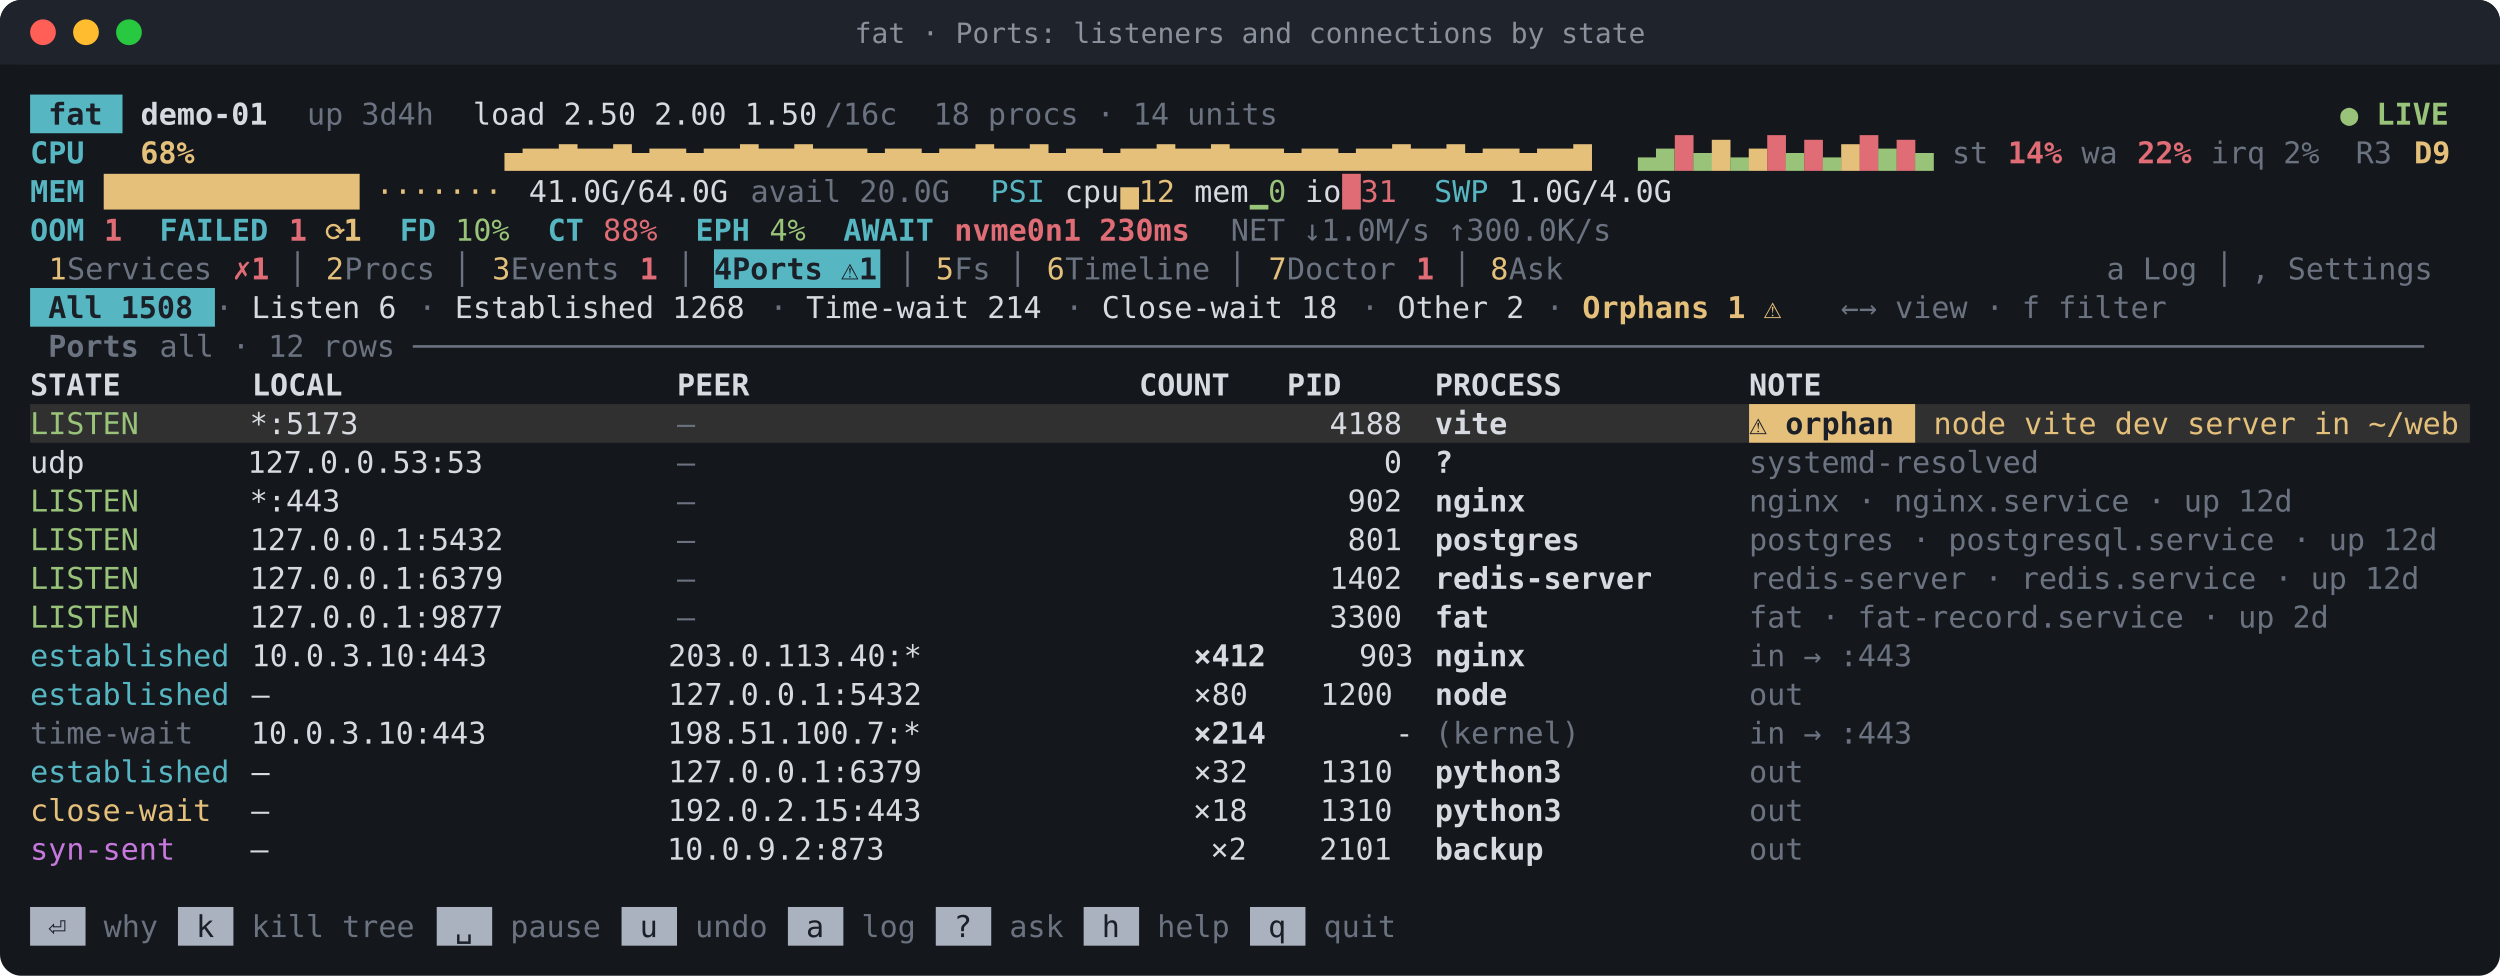
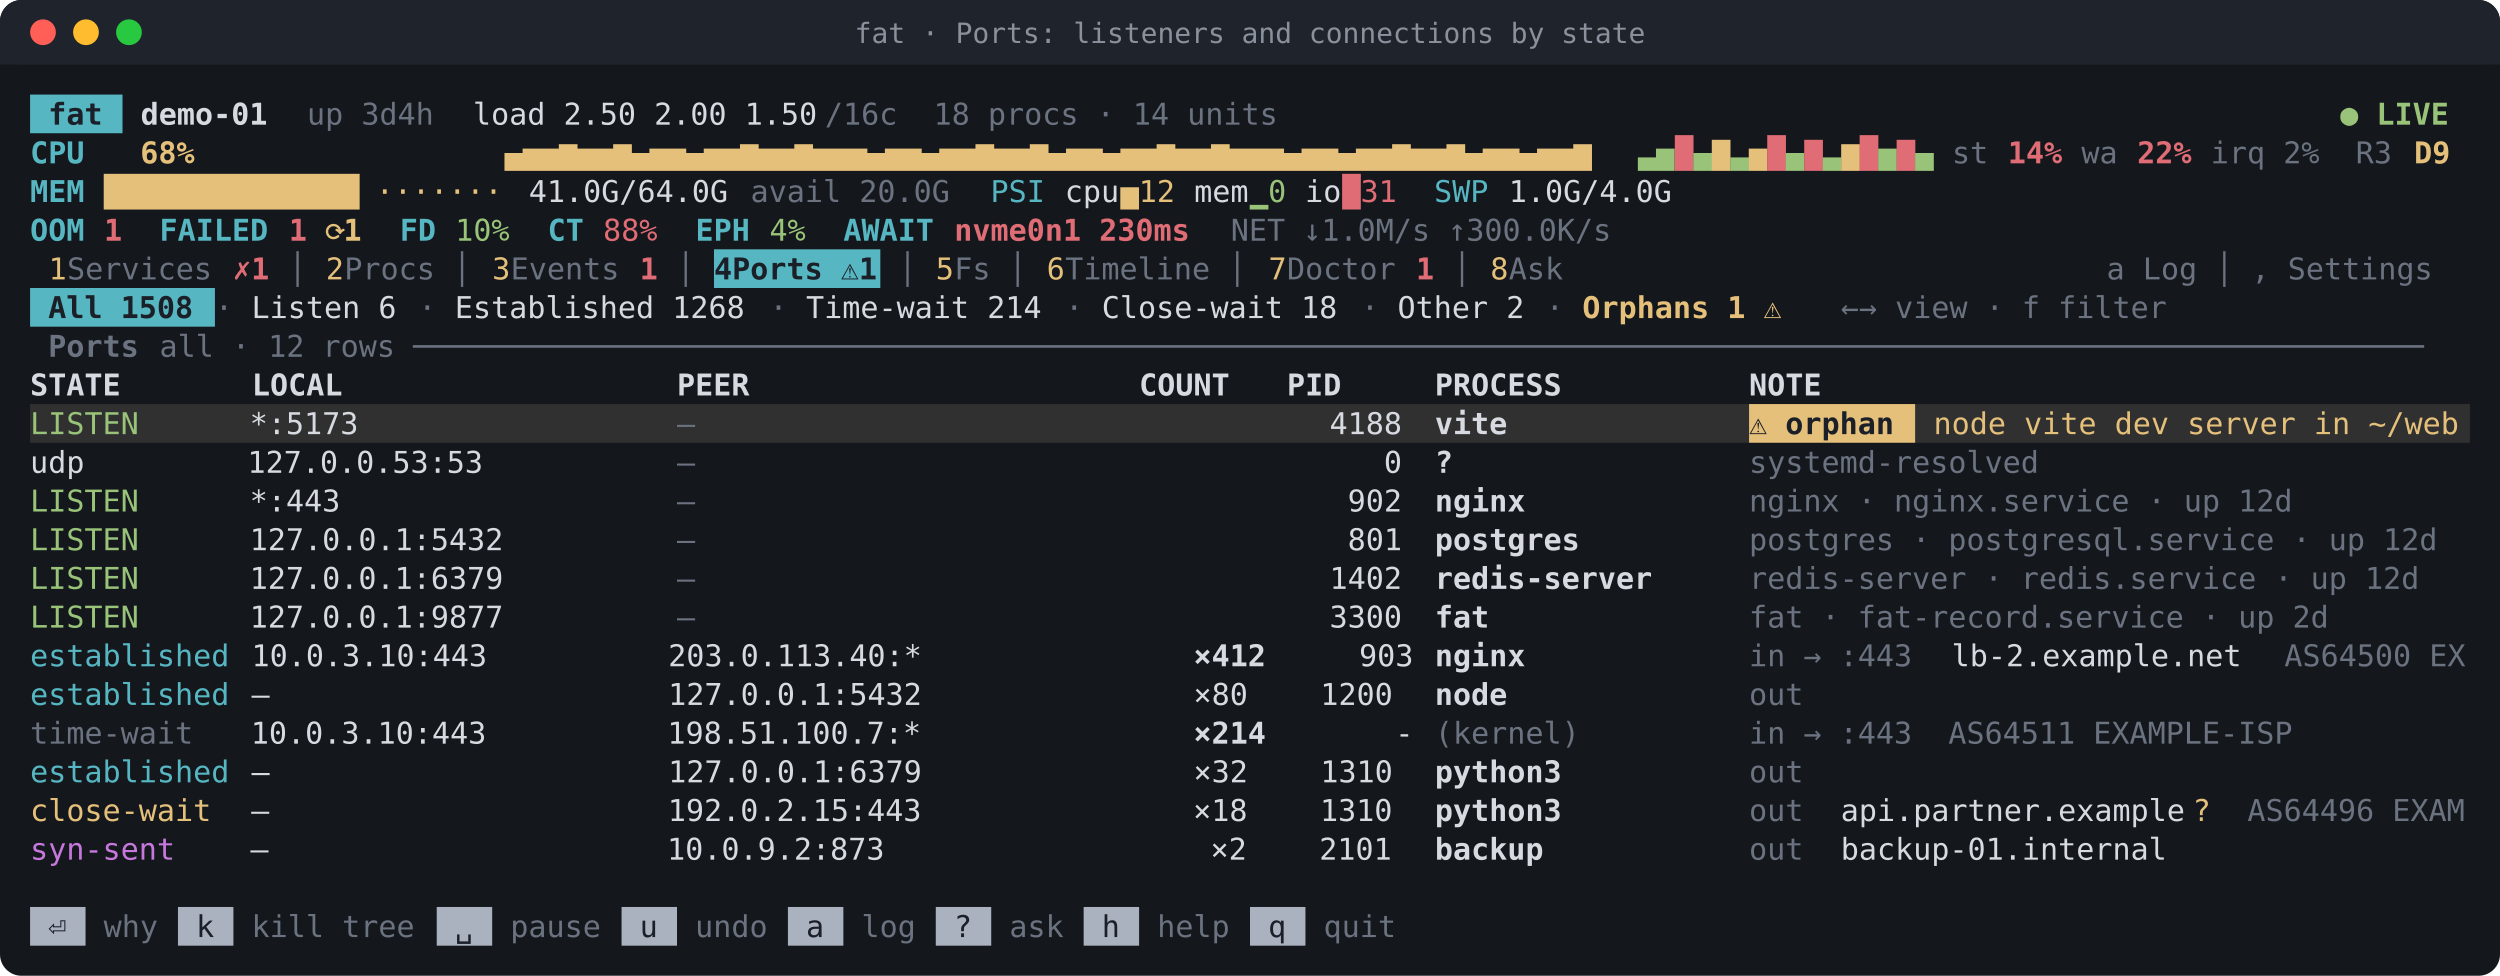
<svg xmlns="http://www.w3.org/2000/svg" width="1163.2" height="454" viewBox="0 0 1163.2 454" role="img" aria-label="fat · Ports: listeners and connections by state">
  <style>text{font-family:ui-monospace,SFMono-Regular,Menlo,Consolas,"DejaVu Sans Mono",monospace;font-size:14px;white-space:pre}.b{font-weight:700}.i{font-style:italic}.u{text-decoration:underline}</style>
  <rect width="1163.2" height="454" rx="10" fill="#14171c" />
  <rect width="1163.2" height="30" rx="10" fill="#1f232b" />
  <rect y="20" width="1163.2" height="10" fill="#1f232b" />
  <circle cx="20" cy="15" r="6" fill="#ff5f57" />
  <circle cx="40" cy="15" r="6" fill="#febc2e" />
  <circle cx="60" cy="15" r="6" fill="#28c840" />
  <text x="581.6" y="20" fill="#8b919c" text-anchor="middle" style="font-size:13px">fat · Ports: listeners and connections by state</text>
  <rect x="14.0" y="44.0" width="43.0" height="18" fill="#56b6c2" />
  <text x="14.0" y="58.0" fill="#1b1f27" class="b" textLength="43.0" lengthAdjust="spacingAndGlyphs" xml:space="preserve"> fat </text>
  <text x="57.0" y="58.0" fill="#d7dae0" class="b" textLength="77.4" lengthAdjust="spacingAndGlyphs" xml:space="preserve"> demo-01 </text>
  <text x="134.4" y="58.0" fill="#6b7280" textLength="68.8" lengthAdjust="spacingAndGlyphs" xml:space="preserve"> up 3d4h</text>
  <text x="203.2" y="58.0" fill="#d7dae0" textLength="180.6" lengthAdjust="spacingAndGlyphs" xml:space="preserve">  load 2.50 2.00 1.50</text>
  <text x="383.8" y="58.0" fill="#6b7280" textLength="215.0" lengthAdjust="spacingAndGlyphs" xml:space="preserve">/16c  18 procs · 14 units</text>
  <text x="1080.4" y="58.0" fill="#98c379" class="b" textLength="68.8" lengthAdjust="spacingAndGlyphs" xml:space="preserve"> ● LIVE </text>
  <text x="14.0" y="76.0" fill="#56b6c2" class="b" textLength="34.4" lengthAdjust="spacingAndGlyphs" xml:space="preserve">CPU </text>
  <text x="48.4" y="76.0" fill="#e5c07b" class="b" textLength="51.6" lengthAdjust="spacingAndGlyphs" xml:space="preserve">  68% </text>
  <text x="100.0" y="76.0" fill="#e5c07b" textLength="653.6" lengthAdjust="spacingAndGlyphs" xml:space="preserve">                ▄▅▅▆▅▅▆▄▅▅▄▅▅▆▅▅▆▅▅▅▄▅▅▄▅▅▆▅▅▆▄▅▅▄▅▅▆▅▅▆▅▅▅▄▅▅▄▅▅▆▅▅▆▄▅▅▄▅▅▆</text>
  <text x="762.2" y="76.0" fill="#98c379" textLength="17.2" lengthAdjust="spacingAndGlyphs" xml:space="preserve">▃▅</text>
  <text x="779.4" y="76.0" fill="#e06c75" textLength="8.6" lengthAdjust="spacingAndGlyphs" xml:space="preserve">█</text>
  <text x="788.0" y="76.0" fill="#98c379" textLength="8.6" lengthAdjust="spacingAndGlyphs" xml:space="preserve">▄</text>
  <text x="796.6" y="76.0" fill="#e5c07b" textLength="8.6" lengthAdjust="spacingAndGlyphs" xml:space="preserve">▇</text>
  <text x="805.2" y="76.0" fill="#98c379" textLength="8.6" lengthAdjust="spacingAndGlyphs" xml:space="preserve">▃</text>
  <text x="813.8" y="76.0" fill="#e5c07b" textLength="8.6" lengthAdjust="spacingAndGlyphs" xml:space="preserve">▅</text>
  <text x="822.4" y="76.0" fill="#e06c75" textLength="8.6" lengthAdjust="spacingAndGlyphs" xml:space="preserve">█</text>
  <text x="831.0" y="76.0" fill="#98c379" textLength="8.6" lengthAdjust="spacingAndGlyphs" xml:space="preserve">▄</text>
  <text x="839.6" y="76.0" fill="#e06c75" textLength="8.6" lengthAdjust="spacingAndGlyphs" xml:space="preserve">▇</text>
  <text x="848.2" y="76.0" fill="#98c379" textLength="8.6" lengthAdjust="spacingAndGlyphs" xml:space="preserve">▃</text>
  <text x="856.8" y="76.0" fill="#e5c07b" textLength="8.6" lengthAdjust="spacingAndGlyphs" xml:space="preserve">▆</text>
  <text x="865.4" y="76.0" fill="#e06c75" textLength="8.6" lengthAdjust="spacingAndGlyphs" xml:space="preserve">█</text>
  <text x="874.0" y="76.0" fill="#98c379" textLength="8.6" lengthAdjust="spacingAndGlyphs" xml:space="preserve">▅</text>
  <text x="882.6" y="76.0" fill="#e06c75" textLength="8.6" lengthAdjust="spacingAndGlyphs" xml:space="preserve">▇</text>
  <text x="891.2" y="76.0" fill="#98c379" textLength="8.6" lengthAdjust="spacingAndGlyphs" xml:space="preserve">▄</text>
  <text x="899.8" y="76.0" fill="#6b7280" textLength="34.4" lengthAdjust="spacingAndGlyphs" xml:space="preserve"> st </text>
  <text x="934.2" y="76.0" fill="#e06c75" class="b" textLength="25.8" lengthAdjust="spacingAndGlyphs" xml:space="preserve">14%</text>
  <text x="960.0" y="76.0" fill="#6b7280" textLength="34.4" lengthAdjust="spacingAndGlyphs" xml:space="preserve"> wa </text>
  <text x="994.4" y="76.0" fill="#e06c75" class="b" textLength="25.8" lengthAdjust="spacingAndGlyphs" xml:space="preserve">22%</text>
  <text x="1020.2" y="76.0" fill="#6b7280" textLength="94.6" lengthAdjust="spacingAndGlyphs" xml:space="preserve"> irq 2%  R3</text>
  <text x="1114.8" y="76.0" fill="#e5c07b" class="b" textLength="25.8" lengthAdjust="spacingAndGlyphs" xml:space="preserve"> D9</text>
  <text x="14.0" y="94.0" fill="#56b6c2" class="b" textLength="34.4" lengthAdjust="spacingAndGlyphs" xml:space="preserve">MEM </text>
  <text x="48.4" y="94.0" fill="#e5c07b" textLength="189.2" lengthAdjust="spacingAndGlyphs" xml:space="preserve">██████████████▏·······</text>
  <text x="237.6" y="94.0" fill="#d7dae0" textLength="103.2" lengthAdjust="spacingAndGlyphs" xml:space="preserve"> 41.0G/64.0G</text>
  <text x="340.8" y="94.0" fill="#6b7280" textLength="103.2" lengthAdjust="spacingAndGlyphs" xml:space="preserve"> avail 20.0G</text>
  <text x="444.0" y="94.0" fill="#56b6c2" textLength="43.0" lengthAdjust="spacingAndGlyphs" xml:space="preserve">  PSI</text>
  <text x="487.0" y="94.0" fill="#d7dae0" textLength="34.4" lengthAdjust="spacingAndGlyphs" xml:space="preserve"> cpu</text>
  <text x="521.4" y="94.0" fill="#e5c07b" textLength="25.8" lengthAdjust="spacingAndGlyphs" xml:space="preserve">▅12</text>
  <text x="547.2" y="94.0" fill="#d7dae0" textLength="34.4" lengthAdjust="spacingAndGlyphs" xml:space="preserve"> mem</text>
  <text x="581.6" y="94.0" fill="#98c379" textLength="17.2" lengthAdjust="spacingAndGlyphs" xml:space="preserve">▁0</text>
  <text x="598.8" y="94.0" fill="#d7dae0" textLength="25.8" lengthAdjust="spacingAndGlyphs" xml:space="preserve"> io</text>
  <text x="624.6" y="94.0" fill="#e06c75" textLength="25.8" lengthAdjust="spacingAndGlyphs" xml:space="preserve">█31</text>
  <text x="650.4" y="94.0" fill="#56b6c2" textLength="51.6" lengthAdjust="spacingAndGlyphs" xml:space="preserve">  SWP </text>
  <text x="702.0" y="94.0" fill="#d7dae0" textLength="447.2" lengthAdjust="spacingAndGlyphs" xml:space="preserve">1.0G/4.0G                                           </text>
  <text x="14.0" y="112.0" fill="#56b6c2" class="b" textLength="34.4" lengthAdjust="spacingAndGlyphs" xml:space="preserve">OOM </text>
  <text x="48.4" y="112.0" fill="#e06c75" class="b" textLength="8.6" lengthAdjust="spacingAndGlyphs" xml:space="preserve">1</text>
  <text x="74.2" y="112.0" fill="#56b6c2" class="b" textLength="60.2" lengthAdjust="spacingAndGlyphs" xml:space="preserve">FAILED </text>
  <text x="134.4" y="112.0" fill="#e06c75" class="b" textLength="8.6" lengthAdjust="spacingAndGlyphs" xml:space="preserve">1</text>
  <text x="143.0" y="112.0" fill="#e5c07b" class="b" textLength="25.8" lengthAdjust="spacingAndGlyphs" xml:space="preserve"> ⟳1</text>
  <text x="186.0" y="112.0" fill="#56b6c2" class="b" textLength="25.8" lengthAdjust="spacingAndGlyphs" xml:space="preserve">FD </text>
  <text x="211.8" y="112.0" fill="#98c379" textLength="25.8" lengthAdjust="spacingAndGlyphs" xml:space="preserve">10%</text>
  <text x="254.8" y="112.0" fill="#56b6c2" class="b" textLength="25.8" lengthAdjust="spacingAndGlyphs" xml:space="preserve">CT </text>
  <text x="280.6" y="112.0" fill="#e06c75" textLength="25.8" lengthAdjust="spacingAndGlyphs" xml:space="preserve">88%</text>
  <text x="323.6" y="112.0" fill="#56b6c2" class="b" textLength="34.4" lengthAdjust="spacingAndGlyphs" xml:space="preserve">EPH </text>
  <text x="358.0" y="112.0" fill="#98c379" textLength="17.2" lengthAdjust="spacingAndGlyphs" xml:space="preserve">4%</text>
  <text x="392.4" y="112.0" fill="#56b6c2" class="b" textLength="51.6" lengthAdjust="spacingAndGlyphs" xml:space="preserve">AWAIT </text>
  <text x="444.0" y="112.0" fill="#e06c75" class="b" textLength="111.8" lengthAdjust="spacingAndGlyphs" xml:space="preserve">nvme0n1 230ms</text>
  <text x="555.8" y="112.0" fill="#6b7280" textLength="197.8" lengthAdjust="spacingAndGlyphs" xml:space="preserve">  NET ↓1.0M/s ↑300.0K/s</text>
  <rect x="332.2" y="116.0" width="77.4" height="18" fill="#56b6c2" />
  <text x="22.6" y="130.0" fill="#e5c07b" textLength="8.6" lengthAdjust="spacingAndGlyphs" xml:space="preserve">1</text>
  <text x="31.2" y="130.0" fill="#6b7280" textLength="68.8" lengthAdjust="spacingAndGlyphs" xml:space="preserve">Services</text>
  <text x="100.0" y="130.0" fill="#e06c75" class="b" textLength="25.8" lengthAdjust="spacingAndGlyphs" xml:space="preserve"> ✗1</text>
  <text x="125.8" y="130.0" fill="#6b7280" textLength="25.8" lengthAdjust="spacingAndGlyphs" xml:space="preserve"> │ </text>
  <text x="151.6" y="130.0" fill="#e5c07b" textLength="8.6" lengthAdjust="spacingAndGlyphs" xml:space="preserve">2</text>
  <text x="160.2" y="130.0" fill="#6b7280" textLength="68.8" lengthAdjust="spacingAndGlyphs" xml:space="preserve">Procs │ </text>
  <text x="229.0" y="130.0" fill="#e5c07b" textLength="8.6" lengthAdjust="spacingAndGlyphs" xml:space="preserve">3</text>
  <text x="237.6" y="130.0" fill="#6b7280" textLength="51.6" lengthAdjust="spacingAndGlyphs" xml:space="preserve">Events</text>
  <text x="289.2" y="130.0" fill="#e06c75" class="b" textLength="17.2" lengthAdjust="spacingAndGlyphs" xml:space="preserve"> 1</text>
  <text x="306.4" y="130.0" fill="#6b7280" textLength="25.8" lengthAdjust="spacingAndGlyphs" xml:space="preserve"> │ </text>
  <text x="332.2" y="130.0" fill="#1b1f27" class="b" textLength="77.4" lengthAdjust="spacingAndGlyphs" xml:space="preserve">4Ports ⚠1</text>
  <text x="409.6" y="130.0" fill="#6b7280" textLength="25.8" lengthAdjust="spacingAndGlyphs" xml:space="preserve"> │ </text>
  <text x="435.4" y="130.0" fill="#e5c07b" textLength="8.6" lengthAdjust="spacingAndGlyphs" xml:space="preserve">5</text>
  <text x="444.0" y="130.0" fill="#6b7280" textLength="43.0" lengthAdjust="spacingAndGlyphs" xml:space="preserve">Fs │ </text>
  <text x="487.0" y="130.0" fill="#e5c07b" textLength="8.6" lengthAdjust="spacingAndGlyphs" xml:space="preserve">6</text>
  <text x="495.6" y="130.0" fill="#6b7280" textLength="94.6" lengthAdjust="spacingAndGlyphs" xml:space="preserve">Timeline │ </text>
  <text x="590.2" y="130.0" fill="#e5c07b" textLength="8.6" lengthAdjust="spacingAndGlyphs" xml:space="preserve">7</text>
  <text x="598.8" y="130.0" fill="#6b7280" textLength="51.6" lengthAdjust="spacingAndGlyphs" xml:space="preserve">Doctor</text>
  <text x="650.4" y="130.0" fill="#e06c75" class="b" textLength="17.2" lengthAdjust="spacingAndGlyphs" xml:space="preserve"> 1</text>
  <text x="667.6" y="130.0" fill="#6b7280" textLength="25.8" lengthAdjust="spacingAndGlyphs" xml:space="preserve"> │ </text>
  <text x="693.4" y="130.0" fill="#e5c07b" textLength="8.6" lengthAdjust="spacingAndGlyphs" xml:space="preserve">8</text>
  <text x="702.0" y="130.0" fill="#6b7280" textLength="447.2" lengthAdjust="spacingAndGlyphs" xml:space="preserve">Ask                              a Log │ , Settings </text>
  <rect x="14.0" y="134.0" width="86.0" height="18" fill="#56b6c2" />
  <text x="14.0" y="148.0" fill="#1b1f27" class="b" textLength="86.0" lengthAdjust="spacingAndGlyphs" xml:space="preserve"> All 1508 </text>
  <text x="100.0" y="148.0" fill="#6b7280" textLength="8.6" lengthAdjust="spacingAndGlyphs" xml:space="preserve">·</text>
  <text x="108.6" y="148.0" fill="#d7dae0" textLength="86.0" lengthAdjust="spacingAndGlyphs" xml:space="preserve"> Listen 6 </text>
  <text x="194.6" y="148.0" fill="#6b7280" textLength="8.6" lengthAdjust="spacingAndGlyphs" xml:space="preserve">·</text>
  <text x="203.2" y="148.0" fill="#d7dae0" textLength="154.8" lengthAdjust="spacingAndGlyphs" xml:space="preserve"> Established 1268 </text>
  <text x="358.0" y="148.0" fill="#6b7280" textLength="8.6" lengthAdjust="spacingAndGlyphs" xml:space="preserve">·</text>
  <text x="366.6" y="148.0" fill="#d7dae0" textLength="129.0" lengthAdjust="spacingAndGlyphs" xml:space="preserve"> Time-wait 214 </text>
  <text x="495.6" y="148.0" fill="#6b7280" textLength="8.6" lengthAdjust="spacingAndGlyphs" xml:space="preserve">·</text>
  <text x="504.2" y="148.0" fill="#d7dae0" textLength="129.0" lengthAdjust="spacingAndGlyphs" xml:space="preserve"> Close-wait 18 </text>
  <text x="633.2" y="148.0" fill="#6b7280" textLength="8.6" lengthAdjust="spacingAndGlyphs" xml:space="preserve">·</text>
  <text x="641.8" y="148.0" fill="#d7dae0" textLength="77.4" lengthAdjust="spacingAndGlyphs" xml:space="preserve"> Other 2 </text>
  <text x="719.2" y="148.0" fill="#6b7280" textLength="8.6" lengthAdjust="spacingAndGlyphs" xml:space="preserve">·</text>
  <text x="727.8" y="148.0" fill="#e5c07b" class="b" textLength="111.8" lengthAdjust="spacingAndGlyphs" xml:space="preserve"> Orphans 1 ⚠ </text>
  <text x="839.6" y="148.0" fill="#6b7280" textLength="172.0" lengthAdjust="spacingAndGlyphs" xml:space="preserve">  ←→ view · f filter</text>
  <text x="14.0" y="166.0" fill="#6b7280" class="b" textLength="60.2" lengthAdjust="spacingAndGlyphs" xml:space="preserve"> Ports </text>
  <text x="74.2" y="166.0" fill="#6b7280" textLength="1075.0" lengthAdjust="spacingAndGlyphs" xml:space="preserve">all · 12 rows ───────────────────────────────────────────────────────────────────────────────────────────────────────────────</text>
  <text x="14.0" y="184.0" fill="#d7dae0" class="b" textLength="43.0" lengthAdjust="spacingAndGlyphs" xml:space="preserve">STATE</text>
  <text x="117.2" y="184.0" fill="#d7dae0" class="b" textLength="43.0" lengthAdjust="spacingAndGlyphs" xml:space="preserve">LOCAL</text>
  <text x="315.0" y="184.0" fill="#d7dae0" class="b" textLength="34.4" lengthAdjust="spacingAndGlyphs" xml:space="preserve">PEER</text>
  <text x="530.0" y="184.0" fill="#d7dae0" class="b" textLength="43.0" lengthAdjust="spacingAndGlyphs" xml:space="preserve">COUNT</text>
  <text x="598.8" y="184.0" fill="#d7dae0" class="b" textLength="25.8" lengthAdjust="spacingAndGlyphs" xml:space="preserve">PID</text>
  <text x="667.6" y="184.0" fill="#d7dae0" class="b" textLength="60.2" lengthAdjust="spacingAndGlyphs" xml:space="preserve">PROCESS</text>
  <text x="813.8" y="184.0" fill="#d7dae0" class="b" textLength="34.4" lengthAdjust="spacingAndGlyphs" xml:space="preserve">NOTE</text>
  <rect x="14.0" y="188.0" width="799.8" height="18" fill="#303030" />
  <rect x="813.8" y="188.0" width="77.4" height="18" fill="#e5c07b" />
  <rect x="891.2" y="188.0" width="258.0" height="18" fill="#303030" />
  <text x="14.0" y="202.0" fill="#98c379" textLength="51.6" lengthAdjust="spacingAndGlyphs" xml:space="preserve">LISTEN</text>
  <text x="65.6" y="202.0" fill="#d7dae0" textLength="249.4" lengthAdjust="spacingAndGlyphs" xml:space="preserve">      *:5173                 </text>
  <text x="315.0" y="202.0" fill="#6b7280" textLength="8.6" lengthAdjust="spacingAndGlyphs" xml:space="preserve">—</text>
  <text x="323.6" y="202.0" fill="#d7dae0" textLength="344.0" lengthAdjust="spacingAndGlyphs" xml:space="preserve">                                   4188 </text>
  <text x="667.6" y="202.0" fill="#d7dae0" class="b" textLength="34.4" lengthAdjust="spacingAndGlyphs" xml:space="preserve">vite</text>
  <text x="813.8" y="202.0" fill="#1b1f27" class="b" textLength="77.4" lengthAdjust="spacingAndGlyphs" xml:space="preserve">⚠ orphan </text>
  <text x="891.2" y="202.0" fill="#e5c07b" textLength="258.0" lengthAdjust="spacingAndGlyphs" xml:space="preserve"> node vite dev server in ~/web</text>
  <text x="14.0" y="220.0" fill="#d7dae0" textLength="301.0" lengthAdjust="spacingAndGlyphs" xml:space="preserve">udp         127.0.0.53:53          </text>
  <text x="315.0" y="220.0" fill="#6b7280" textLength="8.6" lengthAdjust="spacingAndGlyphs" xml:space="preserve">—</text>
  <text x="323.6" y="220.0" fill="#d7dae0" textLength="344.0" lengthAdjust="spacingAndGlyphs" xml:space="preserve">                                      0 </text>
  <text x="667.6" y="220.0" fill="#d7dae0" class="b" textLength="8.6" lengthAdjust="spacingAndGlyphs" xml:space="preserve">?</text>
  <text x="813.8" y="220.0" fill="#6b7280" textLength="335.4" lengthAdjust="spacingAndGlyphs" xml:space="preserve">systemd-resolved                       </text>
  <text x="14.0" y="238.0" fill="#98c379" textLength="51.6" lengthAdjust="spacingAndGlyphs" xml:space="preserve">LISTEN</text>
  <text x="65.6" y="238.0" fill="#d7dae0" textLength="249.4" lengthAdjust="spacingAndGlyphs" xml:space="preserve">      *:443                  </text>
  <text x="315.0" y="238.0" fill="#6b7280" textLength="8.6" lengthAdjust="spacingAndGlyphs" xml:space="preserve">—</text>
  <text x="323.6" y="238.0" fill="#d7dae0" textLength="344.0" lengthAdjust="spacingAndGlyphs" xml:space="preserve">                                    902 </text>
  <text x="667.6" y="238.0" fill="#d7dae0" class="b" textLength="43.0" lengthAdjust="spacingAndGlyphs" xml:space="preserve">nginx</text>
  <text x="813.8" y="238.0" fill="#6b7280" textLength="335.4" lengthAdjust="spacingAndGlyphs" xml:space="preserve">nginx · nginx.service · up 12d         </text>
  <text x="14.0" y="256.0" fill="#98c379" textLength="51.6" lengthAdjust="spacingAndGlyphs" xml:space="preserve">LISTEN</text>
  <text x="65.6" y="256.0" fill="#d7dae0" textLength="249.4" lengthAdjust="spacingAndGlyphs" xml:space="preserve">      127.0.0.1:5432         </text>
  <text x="315.0" y="256.0" fill="#6b7280" textLength="8.6" lengthAdjust="spacingAndGlyphs" xml:space="preserve">—</text>
  <text x="323.6" y="256.0" fill="#d7dae0" textLength="344.0" lengthAdjust="spacingAndGlyphs" xml:space="preserve">                                    801 </text>
  <text x="667.6" y="256.0" fill="#d7dae0" class="b" textLength="68.8" lengthAdjust="spacingAndGlyphs" xml:space="preserve">postgres</text>
  <text x="813.8" y="256.0" fill="#6b7280" textLength="335.4" lengthAdjust="spacingAndGlyphs" xml:space="preserve">postgres · postgresql.service · up 12d </text>
  <text x="14.0" y="274.0" fill="#98c379" textLength="51.6" lengthAdjust="spacingAndGlyphs" xml:space="preserve">LISTEN</text>
  <text x="65.6" y="274.0" fill="#d7dae0" textLength="249.4" lengthAdjust="spacingAndGlyphs" xml:space="preserve">      127.0.0.1:6379         </text>
  <text x="315.0" y="274.0" fill="#6b7280" textLength="8.6" lengthAdjust="spacingAndGlyphs" xml:space="preserve">—</text>
  <text x="323.6" y="274.0" fill="#d7dae0" textLength="344.0" lengthAdjust="spacingAndGlyphs" xml:space="preserve">                                   1402 </text>
  <text x="667.6" y="274.0" fill="#d7dae0" class="b" textLength="103.2" lengthAdjust="spacingAndGlyphs" xml:space="preserve">redis-server</text>
  <text x="813.8" y="274.0" fill="#6b7280" textLength="335.4" lengthAdjust="spacingAndGlyphs" xml:space="preserve">redis-server · redis.service · up 12d  </text>
  <text x="14.0" y="292.0" fill="#98c379" textLength="51.6" lengthAdjust="spacingAndGlyphs" xml:space="preserve">LISTEN</text>
  <text x="65.6" y="292.0" fill="#d7dae0" textLength="249.4" lengthAdjust="spacingAndGlyphs" xml:space="preserve">      127.0.0.1:9877         </text>
  <text x="315.0" y="292.0" fill="#6b7280" textLength="8.6" lengthAdjust="spacingAndGlyphs" xml:space="preserve">—</text>
  <text x="323.6" y="292.0" fill="#d7dae0" textLength="344.0" lengthAdjust="spacingAndGlyphs" xml:space="preserve">                                   3300 </text>
  <text x="667.6" y="292.0" fill="#d7dae0" class="b" textLength="25.8" lengthAdjust="spacingAndGlyphs" xml:space="preserve">fat</text>
  <text x="813.8" y="292.0" fill="#6b7280" textLength="335.4" lengthAdjust="spacingAndGlyphs" xml:space="preserve">fat · fat-record.service · up 2d       </text>
  <text x="14.0" y="310.0" fill="#56b6c2" textLength="94.6" lengthAdjust="spacingAndGlyphs" xml:space="preserve">established</text>
  <text x="108.6" y="310.0" fill="#d7dae0" textLength="421.4" lengthAdjust="spacingAndGlyphs" xml:space="preserve"> 10.0.3.10:443          203.0.113.40:*           </text>
  <text x="530.0" y="310.0" fill="#d7dae0" class="b" textLength="60.2" lengthAdjust="spacingAndGlyphs" xml:space="preserve">   ×412</text>
  <text x="590.2" y="310.0" fill="#d7dae0" textLength="77.4" lengthAdjust="spacingAndGlyphs" xml:space="preserve">     903 </text>
  <text x="667.6" y="310.0" fill="#d7dae0" class="b" textLength="43.0" lengthAdjust="spacingAndGlyphs" xml:space="preserve">nginx</text>
  <text x="813.8" y="310.0" fill="#6b7280" textLength="77.4" lengthAdjust="spacingAndGlyphs" xml:space="preserve">in → :443</text>
+   <text x="891.2" y="310.0" fill="#d7dae0" textLength="154.8" lengthAdjust="spacingAndGlyphs" xml:space="preserve">  lb-2.example.net</text>
+   <text x="1046.0" y="310.0" fill="#6b7280" textLength="103.2" lengthAdjust="spacingAndGlyphs" xml:space="preserve">  AS64500 EX</text>
  <text x="14.0" y="328.0" fill="#56b6c2" textLength="94.6" lengthAdjust="spacingAndGlyphs" xml:space="preserve">established</text>
  <text x="108.6" y="328.0" fill="#d7dae0" textLength="559.0" lengthAdjust="spacingAndGlyphs" xml:space="preserve"> —                      127.0.0.1:5432               ×80    1200 </text>
  <text x="667.6" y="328.0" fill="#d7dae0" class="b" textLength="34.4" lengthAdjust="spacingAndGlyphs" xml:space="preserve">node</text>
  <text x="813.8" y="328.0" fill="#6b7280" textLength="25.8" lengthAdjust="spacingAndGlyphs" xml:space="preserve">out</text>
  <text x="14.0" y="346.0" fill="#6b7280" textLength="77.4" lengthAdjust="spacingAndGlyphs" xml:space="preserve">time-wait</text>
  <text x="91.4" y="346.0" fill="#d7dae0" textLength="438.6" lengthAdjust="spacingAndGlyphs" xml:space="preserve">   10.0.3.10:443          198.51.100.7:*           </text>
  <text x="530.0" y="346.0" fill="#d7dae0" class="b" textLength="60.2" lengthAdjust="spacingAndGlyphs" xml:space="preserve">   ×214</text>
  <text x="590.2" y="346.0" fill="#d7dae0" textLength="77.4" lengthAdjust="spacingAndGlyphs" xml:space="preserve">       - </text>
  <text x="667.6" y="346.0" fill="#6b7280" textLength="68.8" lengthAdjust="spacingAndGlyphs" xml:space="preserve">(kernel)</text>
-   <text x="813.8" y="346.0" fill="#6b7280" textLength="77.4" lengthAdjust="spacingAndGlyphs" xml:space="preserve">in → :443</text>
+   <text x="813.8" y="346.0" fill="#6b7280" textLength="258.0" lengthAdjust="spacingAndGlyphs" xml:space="preserve">in → :443  AS64511 EXAMPLE-ISP</text>
  <text x="14.0" y="364.0" fill="#56b6c2" textLength="94.6" lengthAdjust="spacingAndGlyphs" xml:space="preserve">established</text>
  <text x="108.6" y="364.0" fill="#d7dae0" textLength="559.0" lengthAdjust="spacingAndGlyphs" xml:space="preserve"> —                      127.0.0.1:6379               ×32    1310 </text>
  <text x="667.6" y="364.0" fill="#d7dae0" class="b" textLength="60.2" lengthAdjust="spacingAndGlyphs" xml:space="preserve">python3</text>
  <text x="813.8" y="364.0" fill="#6b7280" textLength="25.8" lengthAdjust="spacingAndGlyphs" xml:space="preserve">out</text>
  <text x="14.0" y="382.0" fill="#e5c07b" textLength="86.0" lengthAdjust="spacingAndGlyphs" xml:space="preserve">close-wait</text>
  <text x="100.0" y="382.0" fill="#d7dae0" textLength="567.6" lengthAdjust="spacingAndGlyphs" xml:space="preserve">  —                      192.0.2.15:443               ×18    1310 </text>
  <text x="667.6" y="382.0" fill="#d7dae0" class="b" textLength="60.2" lengthAdjust="spacingAndGlyphs" xml:space="preserve">python3</text>
  <text x="813.8" y="382.0" fill="#6b7280" textLength="25.8" lengthAdjust="spacingAndGlyphs" xml:space="preserve">out</text>
+   <text x="839.6" y="382.0" fill="#d7dae0" textLength="180.6" lengthAdjust="spacingAndGlyphs" xml:space="preserve">  api.partner.example</text>
+   <text x="1020.2" y="382.0" fill="#e5c07b" textLength="8.6" lengthAdjust="spacingAndGlyphs" xml:space="preserve">?</text>
+   <text x="1028.8" y="382.0" fill="#6b7280" textLength="120.4" lengthAdjust="spacingAndGlyphs" xml:space="preserve">  AS64496 EXAM</text>
  <text x="14.0" y="400.0" fill="#c678dd" textLength="68.8" lengthAdjust="spacingAndGlyphs" xml:space="preserve">syn-sent</text>
  <text x="82.8" y="400.0" fill="#d7dae0" textLength="584.8" lengthAdjust="spacingAndGlyphs" xml:space="preserve">    —                      10.0.9.2:873                  ×2    2101 </text>
  <text x="667.6" y="400.0" fill="#d7dae0" class="b" textLength="51.6" lengthAdjust="spacingAndGlyphs" xml:space="preserve">backup</text>
  <text x="813.8" y="400.0" fill="#6b7280" textLength="25.8" lengthAdjust="spacingAndGlyphs" xml:space="preserve">out</text>
+   <text x="839.6" y="400.0" fill="#d7dae0" textLength="309.6" lengthAdjust="spacingAndGlyphs" xml:space="preserve">  backup-01.internal                </text>
  <rect x="14.0" y="422.0" width="25.8" height="18" fill="#abb2bf" />
  <rect x="82.8" y="422.0" width="25.8" height="18" fill="#abb2bf" />
  <rect x="203.2" y="422.0" width="25.8" height="18" fill="#abb2bf" />
  <rect x="289.2" y="422.0" width="25.8" height="18" fill="#abb2bf" />
  <rect x="366.6" y="422.0" width="25.8" height="18" fill="#abb2bf" />
  <rect x="435.4" y="422.0" width="25.8" height="18" fill="#abb2bf" />
  <rect x="504.2" y="422.0" width="25.8" height="18" fill="#abb2bf" />
  <rect x="581.6" y="422.0" width="25.8" height="18" fill="#abb2bf" />
  <text x="14.0" y="436.0" fill="#1b1f27" textLength="25.8" lengthAdjust="spacingAndGlyphs" xml:space="preserve"> ⏎ </text>
  <text x="39.8" y="436.0" fill="#6b7280" textLength="43.0" lengthAdjust="spacingAndGlyphs" xml:space="preserve"> why </text>
  <text x="82.8" y="436.0" fill="#1b1f27" textLength="25.8" lengthAdjust="spacingAndGlyphs" xml:space="preserve"> k </text>
  <text x="108.6" y="436.0" fill="#6b7280" textLength="94.6" lengthAdjust="spacingAndGlyphs" xml:space="preserve"> kill tree </text>
  <text x="203.2" y="436.0" fill="#1b1f27" textLength="25.8" lengthAdjust="spacingAndGlyphs" xml:space="preserve"> ␣ </text>
  <text x="229.0" y="436.0" fill="#6b7280" textLength="60.2" lengthAdjust="spacingAndGlyphs" xml:space="preserve"> pause </text>
  <text x="289.2" y="436.0" fill="#1b1f27" textLength="25.8" lengthAdjust="spacingAndGlyphs" xml:space="preserve"> u </text>
  <text x="315.0" y="436.0" fill="#6b7280" textLength="51.6" lengthAdjust="spacingAndGlyphs" xml:space="preserve"> undo </text>
  <text x="366.6" y="436.0" fill="#1b1f27" textLength="25.8" lengthAdjust="spacingAndGlyphs" xml:space="preserve"> a </text>
  <text x="392.4" y="436.0" fill="#6b7280" textLength="43.0" lengthAdjust="spacingAndGlyphs" xml:space="preserve"> log </text>
  <text x="435.4" y="436.0" fill="#1b1f27" textLength="25.8" lengthAdjust="spacingAndGlyphs" xml:space="preserve"> ? </text>
  <text x="461.2" y="436.0" fill="#6b7280" textLength="43.0" lengthAdjust="spacingAndGlyphs" xml:space="preserve"> ask </text>
  <text x="504.2" y="436.0" fill="#1b1f27" textLength="25.8" lengthAdjust="spacingAndGlyphs" xml:space="preserve"> h </text>
  <text x="530.0" y="436.0" fill="#6b7280" textLength="51.6" lengthAdjust="spacingAndGlyphs" xml:space="preserve"> help </text>
  <text x="581.6" y="436.0" fill="#1b1f27" textLength="25.8" lengthAdjust="spacingAndGlyphs" xml:space="preserve"> q </text>
  <text x="607.4" y="436.0" fill="#6b7280" textLength="51.6" lengthAdjust="spacingAndGlyphs" xml:space="preserve"> quit </text>
</svg>
